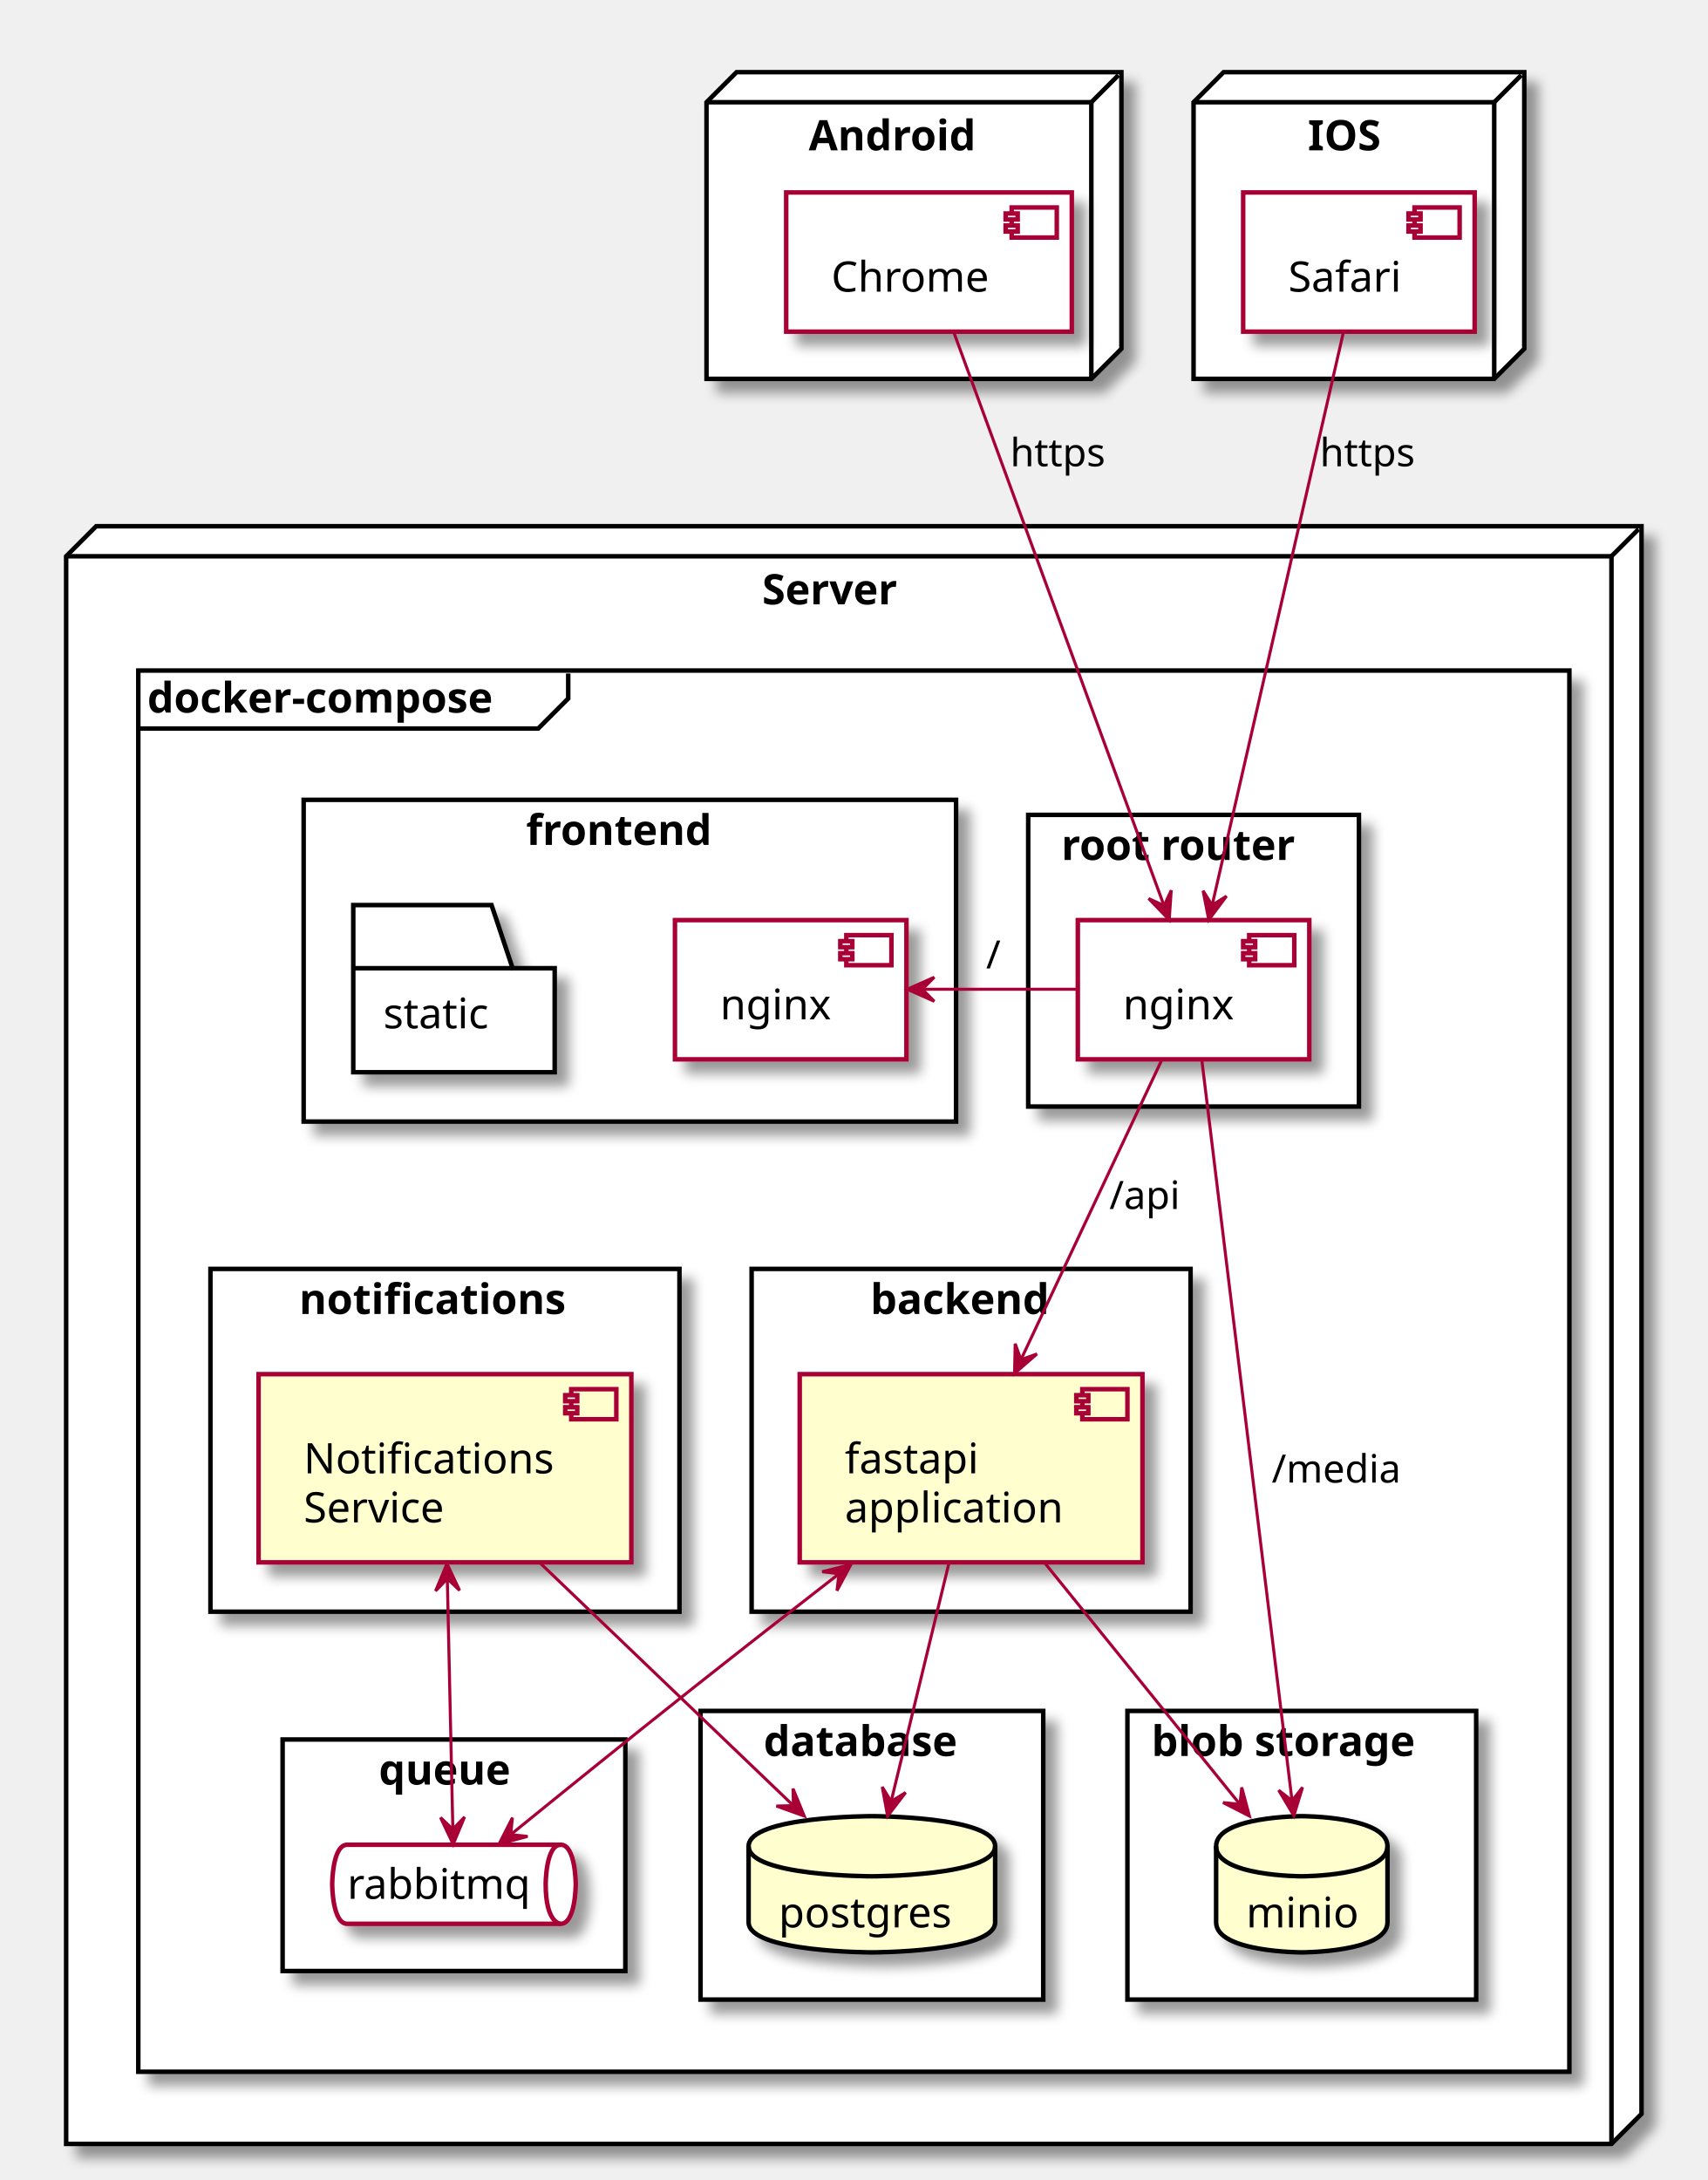
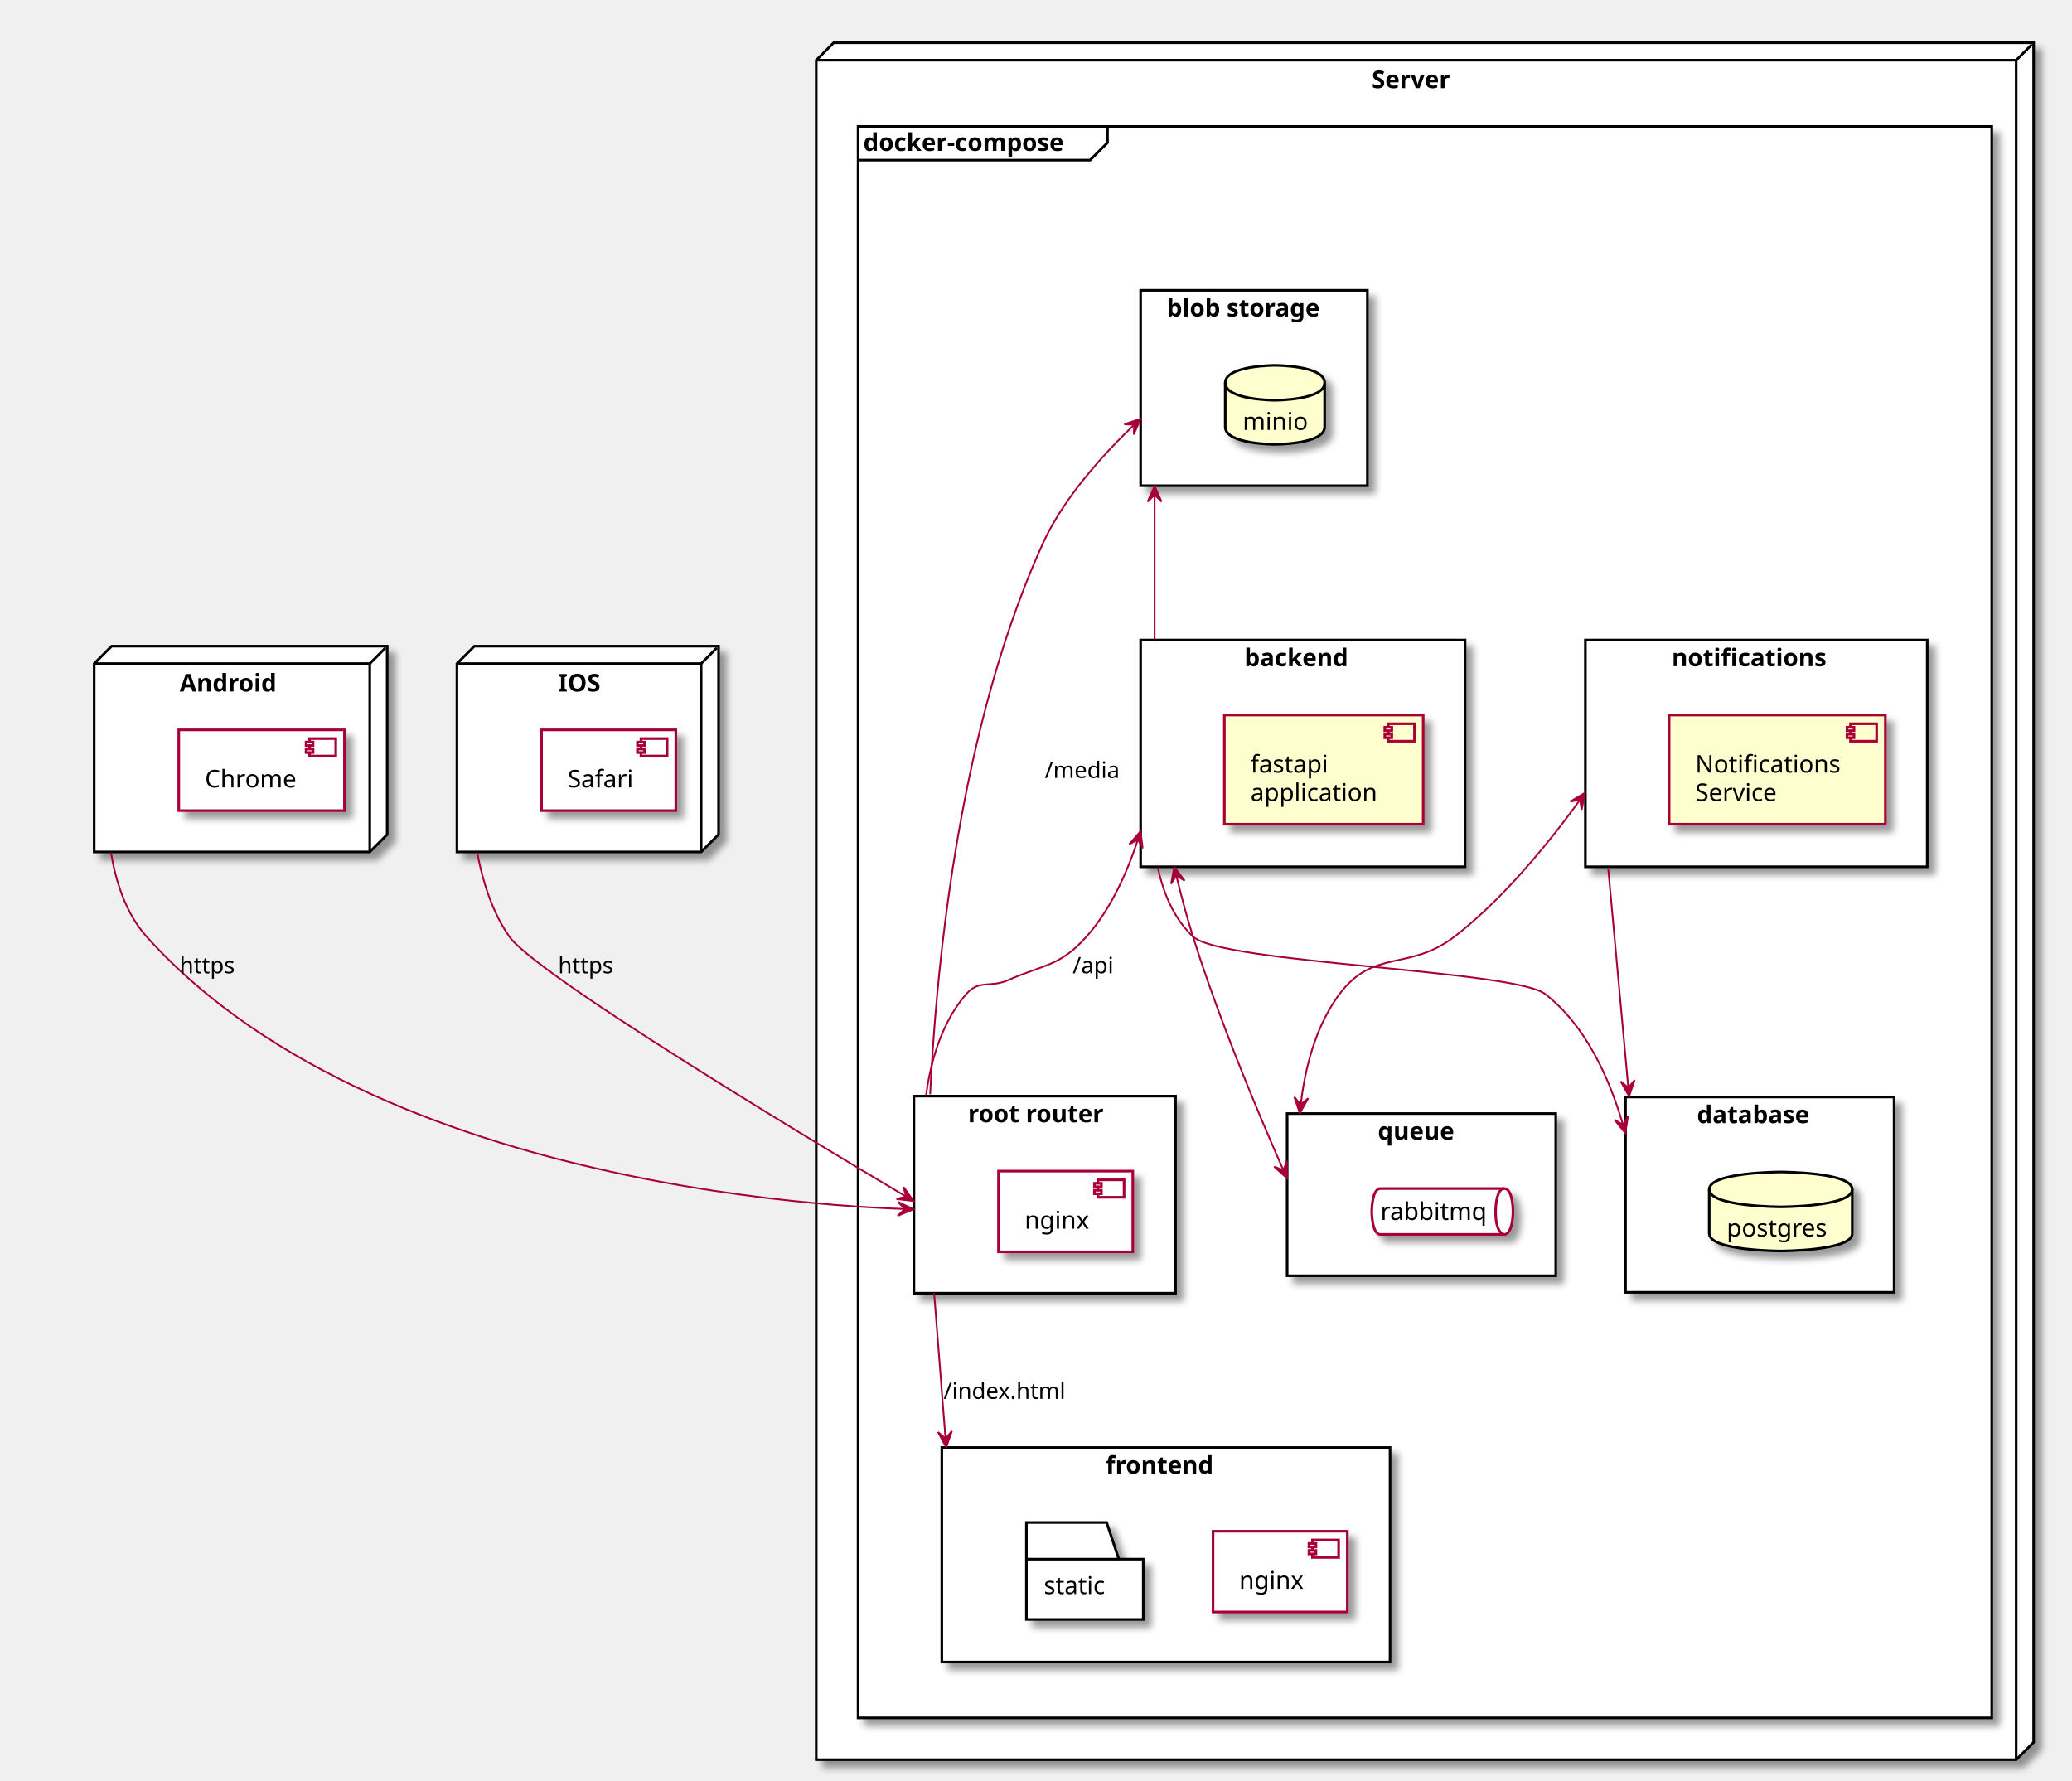
- <svg xmlns="http://www.w3.org/2000/svg" contentScriptType="application/ecmascript" contentStyleType="text/css" height="725px" preserveAspectRatio="none" style="width:568px;height:725px;" version="1.1" viewBox="0 0 568 725" width="568px" zoomAndPan="magnify">
+ <svg xmlns="http://www.w3.org/2000/svg" contentScriptType="application/ecmascript" contentStyleType="text/css" height="1021px" preserveAspectRatio="none" style="width:1188px;height:1021px;" version="1.1" viewBox="0 0 1188 1021" width="1188px" zoomAndPan="magnify">
  <defs>
-     <filter height="300%" id="fvmo4tufodjow" width="300%" x="-1" y="-1">
+     <filter height="300%" id="fihezrpdlc8mo" width="300%" x="-1" y="-1">
      <feGaussianBlur result="blurOut" stdDeviation="2.0" />
      <feColorMatrix in="blurOut" result="blurOut2" type="matrix" values="0 0 0 0 0 0 0 0 0 0 0 0 0 0 0 0 0 0 .4 0" />
      <feOffset dx="4.0" dy="4.0" in="blurOut2" result="blurOut3" />
      <feBlend in="SourceGraphic" in2="blurOut3" mode="normal" />
    </filter>
  </defs>
  <g>
-     <polygon fill="#FFFFFF" filter="url(#fvmo4tufodjow)" points="22,185,32,175,546,175,546,703,536,713,22,713,22,185" style="stroke: #000000; stroke-width: 1.5;" />
-     <line style="stroke: #000000; stroke-width: 1.5;" x1="536" x2="545" y1="185" y2="176" />
-     <line style="stroke: #000000; stroke-width: 1.5;" x1="22" x2="536" y1="185" y2="185" />
-     <line style="stroke: #000000; stroke-width: 1.5;" x1="536" x2="536" y1="185" y2="713" />
-     <text fill="#000000" font-family="sans-serif" font-size="14" font-weight="bold" lengthAdjust="spacingAndGlyphs" textLength="53" x="253.5" y="200.995">Server</text>
-     <rect fill="#FFFFFF" filter="url(#fvmo4tufodjow)" height="466" style="stroke: #000000; stroke-width: 1.5;" width="476" x="46" y="223" />
-     <path d="M189,224 L189,232.297 L179,242.297 L46,242.297 " fill="none" style="stroke: #000000; stroke-width: 1.5;" />
-     <text fill="#000000" font-family="sans-serif" font-size="14" font-weight="bold" lengthAdjust="spacingAndGlyphs" textLength="133" x="49" y="236.995">docker-compose</text>
-     <rect fill="#FFFFFF" filter="url(#fvmo4tufodjow)" height="97" style="stroke: #000000; stroke-width: 1.5;" width="110" x="342" y="271" />
-     <text fill="#000000" font-family="sans-serif" font-size="14" font-weight="bold" lengthAdjust="spacingAndGlyphs" textLength="88" x="353" y="285.995">root router</text>
-     <rect fill="#FFFFFF" filter="url(#fvmo4tufodjow)" height="114" style="stroke: #000000; stroke-width: 1.5;" width="146" x="250" y="422" />
-     <text fill="#000000" font-family="sans-serif" font-size="14" font-weight="bold" lengthAdjust="spacingAndGlyphs" textLength="67" x="289.5" y="436.995">backend</text>
-     <rect fill="#FFFFFF" filter="url(#fvmo4tufodjow)" height="107" style="stroke: #000000; stroke-width: 1.5;" width="217" x="101" y="266" />
-     <text fill="#000000" font-family="sans-serif" font-size="14" font-weight="bold" lengthAdjust="spacingAndGlyphs" textLength="69" x="175" y="280.995">frontend</text>
-     <rect fill="#FFFFFF" filter="url(#fvmo4tufodjow)" height="77" style="stroke: #000000; stroke-width: 1.5;" width="114" x="94" y="578.5" />
-     <text fill="#000000" font-family="sans-serif" font-size="14" font-weight="bold" lengthAdjust="spacingAndGlyphs" textLength="50" x="126" y="593.495">queue</text>
-     <rect fill="#FFFFFF" filter="url(#fvmo4tufodjow)" height="114" style="stroke: #000000; stroke-width: 1.5;" width="156" x="70" y="422" />
-     <text fill="#000000" font-family="sans-serif" font-size="14" font-weight="bold" lengthAdjust="spacingAndGlyphs" textLength="97" x="99.5" y="436.995">notifications</text>
-     <rect fill="#FFFFFF" filter="url(#fvmo4tufodjow)" height="96" style="stroke: #000000; stroke-width: 1.5;" width="114" x="233" y="569" />
-     <text fill="#000000" font-family="sans-serif" font-size="14" font-weight="bold" lengthAdjust="spacingAndGlyphs" textLength="72" x="254" y="583.995">database</text>
-     <rect fill="#FFFFFF" filter="url(#fvmo4tufodjow)" height="96" style="stroke: #000000; stroke-width: 1.5;" width="116" x="375" y="569" />
-     <text fill="#000000" font-family="sans-serif" font-size="14" font-weight="bold" lengthAdjust="spacingAndGlyphs" textLength="100" x="383" y="583.995">blob storage</text>
-     <polygon fill="#FFFFFF" filter="url(#fvmo4tufodjow)" points="235,34,245,24,373,24,373,116,363,126,235,126,235,34" style="stroke: #000000; stroke-width: 1.5;" />
-     <line style="stroke: #000000; stroke-width: 1.5;" x1="363" x2="372" y1="34" y2="25" />
-     <line style="stroke: #000000; stroke-width: 1.5;" x1="235" x2="363" y1="34" y2="34" />
-     <line style="stroke: #000000; stroke-width: 1.5;" x1="363" x2="363" y1="34" y2="126" />
-     <text fill="#000000" font-family="sans-serif" font-size="14" font-weight="bold" lengthAdjust="spacingAndGlyphs" textLength="62" x="269" y="49.995">Android</text>
-     <polygon fill="#FFFFFF" filter="url(#fvmo4tufodjow)" points="397,34,407,24,507,24,507,116,497,126,397,126,397,34" style="stroke: #000000; stroke-width: 1.5;" />
-     <line style="stroke: #000000; stroke-width: 1.5;" x1="497" x2="506" y1="34" y2="25" />
-     <line style="stroke: #000000; stroke-width: 1.5;" x1="397" x2="497" y1="34" y2="34" />
-     <line style="stroke: #000000; stroke-width: 1.5;" x1="497" x2="497" y1="34" y2="126" />
-     <text fill="#000000" font-family="sans-serif" font-size="14" font-weight="bold" lengthAdjust="spacingAndGlyphs" textLength="26" x="435" y="49.995">IOS</text>
-     <rect fill="#FFFFFF" filter="url(#fvmo4tufodjow)" height="46.297" style="stroke: #A80036; stroke-width: 1.5;" width="77" x="358.5" y="306" />
-     <rect fill="#FFFFFF" height="10" style="stroke: #A80036; stroke-width: 1.5;" width="15" x="415.5" y="311" />
-     <rect fill="#FFFFFF" height="2" style="stroke: #A80036; stroke-width: 1.5;" width="4" x="413.5" y="313" />
-     <rect fill="#FFFFFF" height="2" style="stroke: #A80036; stroke-width: 1.5;" width="4" x="413.5" y="317" />
-     <text fill="#000000" font-family="sans-serif" font-size="14" lengthAdjust="spacingAndGlyphs" textLength="37" x="373.5" y="338.995">nginx</text>
-     <rect fill="#FEFECE" filter="url(#fvmo4tufodjow)" height="62.594" style="stroke: #A80036; stroke-width: 1.5;" width="114" x="266" y="457" />
-     <rect fill="#FEFECE" height="10" style="stroke: #A80036; stroke-width: 1.5;" width="15" x="360" y="462" />
-     <rect fill="#FEFECE" height="2" style="stroke: #A80036; stroke-width: 1.5;" width="4" x="358" y="464" />
-     <rect fill="#FEFECE" height="2" style="stroke: #A80036; stroke-width: 1.5;" width="4" x="358" y="468" />
-     <text fill="#000000" font-family="sans-serif" font-size="14" lengthAdjust="spacingAndGlyphs" textLength="45" x="281" y="489.995">fastapi</text>
-     <text fill="#000000" font-family="sans-serif" font-size="14" lengthAdjust="spacingAndGlyphs" textLength="74" x="281" y="506.292">application</text>
-     <rect fill="#FFFFFF" filter="url(#fvmo4tufodjow)" height="46.297" style="stroke: #A80036; stroke-width: 1.5;" width="77" x="224.5" y="306" />
-     <rect fill="#FFFFFF" height="10" style="stroke: #A80036; stroke-width: 1.5;" width="15" x="281.5" y="311" />
-     <rect fill="#FFFFFF" height="2" style="stroke: #A80036; stroke-width: 1.5;" width="4" x="279.5" y="313" />
-     <rect fill="#FFFFFF" height="2" style="stroke: #A80036; stroke-width: 1.5;" width="4" x="279.5" y="317" />
-     <text fill="#000000" font-family="sans-serif" font-size="14" lengthAdjust="spacingAndGlyphs" textLength="37" x="239.5" y="338.995">nginx</text>
-     <polygon fill="#FFFFFF" filter="url(#fvmo4tufodjow)" points="117.5,301,163.5,301,170.5,322,184.5,322,184.5,356.594,117.5,356.594,117.5,301" style="stroke: #000000; stroke-width: 1.5;" />
-     <line style="stroke: #000000; stroke-width: 1.5;" x1="117.5" x2="170.5" y1="322" y2="322" />
-     <text fill="#000000" font-family="sans-serif" font-size="14" lengthAdjust="spacingAndGlyphs" textLength="37" x="127.5" y="341.995">static</text>
-     <path d="M115.5,613.5 L186.5,613.5 C191.5,613.5 191.5,626.648 191.5,626.648 C191.5,626.648 191.5,639.797 186.5,639.797 L115.5,639.797 C110.5,639.797 110.5,626.648 110.5,626.648 C110.5,626.648 110.5,613.5 115.5,613.5 " fill="#FFFFFF" filter="url(#fvmo4tufodjow)" style="stroke: #A80036; stroke-width: 1.5;" />
-     <path d="M186.5,613.5 C181.5,613.5 181.5,626.648 181.5,626.648 C181.5,639.797 186.5,639.797 186.5,639.797 " fill="none" style="stroke: #A80036; stroke-width: 1.5;" />
-     <text fill="#000000" font-family="sans-serif" font-size="14" lengthAdjust="spacingAndGlyphs" textLength="61" x="115.5" y="631.495">rabbitmq</text>
-     <rect fill="#FEFECE" filter="url(#fvmo4tufodjow)" height="62.594" style="stroke: #A80036; stroke-width: 1.5;" width="124" x="86" y="457" />
-     <rect fill="#FEFECE" height="10" style="stroke: #A80036; stroke-width: 1.5;" width="15" x="190" y="462" />
-     <rect fill="#FEFECE" height="2" style="stroke: #A80036; stroke-width: 1.5;" width="4" x="188" y="464" />
-     <rect fill="#FEFECE" height="2" style="stroke: #A80036; stroke-width: 1.5;" width="4" x="188" y="468" />
-     <text fill="#000000" font-family="sans-serif" font-size="14" lengthAdjust="spacingAndGlyphs" textLength="84" x="101" y="489.995">Notifications</text>
-     <text fill="#000000" font-family="sans-serif" font-size="14" lengthAdjust="spacingAndGlyphs" textLength="50" x="101" y="506.292">Service</text>
-     <path d="M249,614 C249,604 290,604 290,604 C290,604 331,604 331,614 L331,639.297 C331,649.297 290,649.297 290,649.297 C290,649.297 249,649.297 249,639.297 L249,614 " fill="#FEFECE" filter="url(#fvmo4tufodjow)" style="stroke: #000000; stroke-width: 1.5;" />
-     <path d="M249,614 C249,624 290,624 290,624 C290,624 331,624 331,614 " fill="none" style="stroke: #000000; stroke-width: 1.5;" />
-     <text fill="#000000" font-family="sans-serif" font-size="14" lengthAdjust="spacingAndGlyphs" textLength="62" x="259" y="640.995">postgres</text>
-     <path d="M404.5,614 C404.5,604 433,604 433,604 C433,604 461.5,604 461.5,614 L461.5,639.297 C461.5,649.297 433,649.297 433,649.297 C433,649.297 404.5,649.297 404.5,639.297 L404.5,614 " fill="#FEFECE" filter="url(#fvmo4tufodjow)" style="stroke: #000000; stroke-width: 1.5;" />
-     <path d="M404.5,614 C404.5,624 433,624 433,624 C433,624 461.5,624 461.5,614 " fill="none" style="stroke: #000000; stroke-width: 1.5;" />
-     <text fill="#000000" font-family="sans-serif" font-size="14" lengthAdjust="spacingAndGlyphs" textLength="37" x="414.5" y="640.995">minio</text>
-     <rect fill="#FFFFFF" filter="url(#fvmo4tufodjow)" height="46.297" style="stroke: #A80036; stroke-width: 1.5;" width="95" x="261.5" y="64" />
-     <rect fill="#FFFFFF" height="10" style="stroke: #A80036; stroke-width: 1.5;" width="15" x="336.5" y="69" />
-     <rect fill="#FFFFFF" height="2" style="stroke: #A80036; stroke-width: 1.5;" width="4" x="334.5" y="71" />
-     <rect fill="#FFFFFF" height="2" style="stroke: #A80036; stroke-width: 1.5;" width="4" x="334.5" y="75" />
-     <text fill="#000000" font-family="sans-serif" font-size="14" lengthAdjust="spacingAndGlyphs" textLength="55" x="276.5" y="96.995">Chrome</text>
-     <rect fill="#FFFFFF" filter="url(#fvmo4tufodjow)" height="46.297" style="stroke: #A80036; stroke-width: 1.5;" width="77" x="413.5" y="64" />
-     <rect fill="#FFFFFF" height="10" style="stroke: #A80036; stroke-width: 1.5;" width="15" x="470.5" y="69" />
-     <rect fill="#FFFFFF" height="2" style="stroke: #A80036; stroke-width: 1.5;" width="4" x="468.5" y="71" />
-     <rect fill="#FFFFFF" height="2" style="stroke: #A80036; stroke-width: 1.5;" width="4" x="468.5" y="75" />
-     <text fill="#000000" font-family="sans-serif" font-size="14" lengthAdjust="spacingAndGlyphs" textLength="37" x="428.5" y="96.995">Safari</text>
-     <path d="M386.55,352.23 C374.38,378.15 354.09,421.33 339.71,451.92 " fill="none" id="root-&gt;api_server" style="stroke: #A80036; stroke-width: 1.0;" />
-     <polygon fill="#A80036" points="337.46,456.72,344.909,450.276,339.587,452.195,337.668,446.873,337.46,456.72" style="stroke: #A80036; stroke-width: 1.0;" />
-     <text fill="#000000" font-family="sans-serif" font-size="13" lengthAdjust="spacingAndGlyphs" textLength="23" x="369" y="402.067">/api</text>
-     <path d="M358.33,329 C342.23,329 323.45,329 306.84,329 " fill="none" id="root-&gt;n2" style="stroke: #A80036; stroke-width: 1.0;" />
-     <polygon fill="#A80036" points="301.76,329,310.76,333,306.76,329,310.76,325,301.76,329" style="stroke: #A80036; stroke-width: 1.0;" />
-     <text fill="#000000" font-family="sans-serif" font-size="13" lengthAdjust="spacingAndGlyphs" textLength="4" x="328" y="322.067">/</text>
-     <path d="M399.71,352.21 C406.21,405.63 422.72,541.13 429.75,598.83 " fill="none" id="root-&gt;minio" style="stroke: #A80036; stroke-width: 1.0;" />
-     <polygon fill="#A80036" points="430.36,603.83,433.25,594.415,429.759,598.866,425.308,595.376,430.36,603.83" style="stroke: #A80036; stroke-width: 1.0;" />
-     <text fill="#000000" font-family="sans-serif" font-size="13" lengthAdjust="spacingAndGlyphs" textLength="44" x="423" y="493.067">/media</text>
-     <path d="M315.59,520.02 C309.83,543.76 301.93,576.35 296.43,599 " fill="none" id="api_server-&gt;postgres" style="stroke: #A80036; stroke-width: 1.0;" />
-     <polygon fill="#A80036" points="295.23,603.96,301.223,596.145,296.399,599.099,293.445,594.274,295.23,603.96" style="stroke: #A80036; stroke-width: 1.0;" />
-     <path d="M278.8,523.6 C263.6,535.39 246.51,548.72 231,561 C209.98,577.64 186.07,596.97 169.91,610.1 " fill="none" id="api_server-queue" style="stroke: #A80036; stroke-width: 1.0;" />
-     <polygon fill="#A80036" points="165.98,613.29,175.487,610.719,169.861,610.137,170.443,604.51,165.98,613.29" style="stroke: #A80036; stroke-width: 1.0;" />
-     <polygon fill="#A80036" points="283.03,520.32,273.472,522.695,279.086,523.393,278.388,529.006,283.03,520.32" style="stroke: #A80036; stroke-width: 1.0;" />
-     <path d="M347.69,520.02 C367.13,544.06 393.91,577.18 412.26,599.85 " fill="none" id="api_server-&gt;minio" style="stroke: #A80036; stroke-width: 1.0;" />
-     <polygon fill="#A80036" points="415.58,603.96,413.03,594.447,412.436,600.072,406.81,599.478,415.58,603.96" style="stroke: #A80036; stroke-width: 1.0;" />
-     <path d="M148.79,525.33 C149.38,552.05 150.16,587.39 150.62,608.16 " fill="none" id="ns-queue" style="stroke: #A80036; stroke-width: 1.0;" />
-     <polygon fill="#A80036" points="150.73,613.36,154.523,604.271,150.616,608.361,146.525,604.454,150.73,613.36" style="stroke: #A80036; stroke-width: 1.0;" />
-     <polygon fill="#A80036" points="148.67,520.02,144.877,529.109,148.784,525.019,152.875,528.926,148.67,520.02" style="stroke: #A80036; stroke-width: 1.0;" />
-     <path d="M179.87,520.02 C205.17,544.26 240.12,577.73 263.81,600.42 " fill="none" id="ns-&gt;postgres" style="stroke: #A80036; stroke-width: 1.0;" />
-     <polygon fill="#A80036" points="267.51,603.96,263.771,594.848,263.897,600.504,258.241,600.63,267.51,603.96" style="stroke: #A80036; stroke-width: 1.0;" />
-     <path d="M446.92,110.15 C436.81,154.26 414.2,252.96 403.22,300.88 " fill="none" id="Safari-&gt;root" style="stroke: #A80036; stroke-width: 1.0;" />
-     <polygon fill="#A80036" points="402.06,305.91,407.961,298.025,403.172,301.035,400.161,296.246,402.06,305.91" style="stroke: #A80036; stroke-width: 1.0;" />
-     <text fill="#000000" font-family="sans-serif" font-size="13" lengthAdjust="spacingAndGlyphs" textLength="33" x="439" y="155.067">https</text>
-     <path d="M317.12,110.15 C333.33,154.35 369.63,253.36 387.16,301.17 " fill="none" id="Chrome-&gt;root" style="stroke: #A80036; stroke-width: 1.0;" />
-     <polygon fill="#A80036" points="388.9,305.91,389.574,296.084,387.187,301.213,382.058,298.825,388.9,305.91" style="stroke: #A80036; stroke-width: 1.0;" />
-     <text fill="#000000" font-family="sans-serif" font-size="13" lengthAdjust="spacingAndGlyphs" textLength="33" x="336" y="155.067">https</text>
+     <polygon fill="#FFFFFF" filter="url(#fihezrpdlc8mo)" points="468,34.5,478,24.5,1166,24.5,1166,999,1156,1009,468,1009,468,34.5" style="stroke: #000000; stroke-width: 1.5;" />
+     <line style="stroke: #000000; stroke-width: 1.5;" x1="1156" x2="1165" y1="34.5" y2="25.5" />
+     <line style="stroke: #000000; stroke-width: 1.5;" x1="468" x2="1156" y1="34.5" y2="34.5" />
+     <line style="stroke: #000000; stroke-width: 1.5;" x1="1156" x2="1156" y1="34.5" y2="1009" />
+     <text fill="#000000" font-family="sans-serif" font-size="14" font-weight="bold" lengthAdjust="spacingAndGlyphs" textLength="53" x="786.5" y="50.495">Server</text>
+     <rect fill="#FFFFFF" filter="url(#fihezrpdlc8mo)" height="912.5" style="stroke: #000000; stroke-width: 1.5;" width="650" x="492" y="72.5" />
+     <path d="M635,73.5 L635,81.797 L625,91.797 L492,91.797 " fill="none" style="stroke: #000000; stroke-width: 1.5;" />
+     <text fill="#000000" font-family="sans-serif" font-size="14" font-weight="bold" lengthAdjust="spacingAndGlyphs" textLength="133" x="495" y="86.495">docker-compose</text>
+     <rect fill="#FFFFFF" filter="url(#fihezrpdlc8mo)" height="113" style="stroke: #000000; stroke-width: 1.5;" width="150" x="524" y="628.5" />
+     <text fill="#000000" font-family="sans-serif" font-size="14" font-weight="bold" lengthAdjust="spacingAndGlyphs" textLength="88" x="555" y="643.495">root router</text>
+     <rect fill="#FFFFFF" filter="url(#fihezrpdlc8mo)" height="123" style="stroke: #000000; stroke-width: 1.5;" width="257" x="540" y="830" />
+     <text fill="#000000" font-family="sans-serif" font-size="14" font-weight="bold" lengthAdjust="spacingAndGlyphs" textLength="69" x="634" y="844.995">frontend</text>
+     <rect fill="#FFFFFF" filter="url(#fihezrpdlc8mo)" height="130" style="stroke: #000000; stroke-width: 1.5;" width="186" x="654" y="367" />
+     <text fill="#000000" font-family="sans-serif" font-size="14" font-weight="bold" lengthAdjust="spacingAndGlyphs" textLength="67" x="713.5" y="381.995">backend</text>
+     <rect fill="#FFFFFF" filter="url(#fihezrpdlc8mo)" height="112" style="stroke: #000000; stroke-width: 1.5;" width="130" x="654" y="166.5" />
+     <text fill="#000000" font-family="sans-serif" font-size="14" font-weight="bold" lengthAdjust="spacingAndGlyphs" textLength="100" x="669" y="181.495">blob storage</text>
+     <rect fill="#FFFFFF" filter="url(#fihezrpdlc8mo)" height="93" style="stroke: #000000; stroke-width: 1.5;" width="154" x="738" y="638.5" />
+     <text fill="#000000" font-family="sans-serif" font-size="14" font-weight="bold" lengthAdjust="spacingAndGlyphs" textLength="50" x="790" y="653.495">queue</text>
+     <rect fill="#FFFFFF" filter="url(#fihezrpdlc8mo)" height="112" style="stroke: #000000; stroke-width: 1.5;" width="154" x="932" y="629" />
+     <text fill="#000000" font-family="sans-serif" font-size="14" font-weight="bold" lengthAdjust="spacingAndGlyphs" textLength="72" x="973" y="643.995">database</text>
+     <rect fill="#FFFFFF" filter="url(#fihezrpdlc8mo)" height="130" style="stroke: #000000; stroke-width: 1.5;" width="196" x="909" y="367" />
+     <text fill="#000000" font-family="sans-serif" font-size="14" font-weight="bold" lengthAdjust="spacingAndGlyphs" textLength="97" x="958.5" y="381.995">notifications</text>
+     <polygon fill="#FFFFFF" filter="url(#fihezrpdlc8mo)" points="54,380.5,64,370.5,222,370.5,222,478.5,212,488.5,54,488.5,54,380.5" style="stroke: #000000; stroke-width: 1.5;" />
+     <line style="stroke: #000000; stroke-width: 1.5;" x1="212" x2="221" y1="380.5" y2="371.5" />
+     <line style="stroke: #000000; stroke-width: 1.5;" x1="54" x2="212" y1="380.5" y2="380.5" />
+     <line style="stroke: #000000; stroke-width: 1.5;" x1="212" x2="212" y1="380.5" y2="488.5" />
+     <text fill="#000000" font-family="sans-serif" font-size="14" font-weight="bold" lengthAdjust="spacingAndGlyphs" textLength="62" x="103" y="396.495">Android</text>
+     <polygon fill="#FFFFFF" filter="url(#fihezrpdlc8mo)" points="262,380.5,272,370.5,412,370.5,412,478.5,402,488.5,262,488.5,262,380.5" style="stroke: #000000; stroke-width: 1.5;" />
+     <line style="stroke: #000000; stroke-width: 1.5;" x1="402" x2="411" y1="380.5" y2="371.5" />
+     <line style="stroke: #000000; stroke-width: 1.5;" x1="262" x2="402" y1="380.5" y2="380.5" />
+     <line style="stroke: #000000; stroke-width: 1.5;" x1="402" x2="402" y1="380.5" y2="488.5" />
+     <text fill="#000000" font-family="sans-serif" font-size="14" font-weight="bold" lengthAdjust="spacingAndGlyphs" textLength="26" x="320" y="396.495">IOS</text>
+     <rect fill="#FFFFFF" filter="url(#fihezrpdlc8mo)" height="46.297" style="stroke: #A80036; stroke-width: 1.5;" width="77" x="572.5" y="671.5" />
+     <rect fill="#FFFFFF" height="10" style="stroke: #A80036; stroke-width: 1.5;" width="15" x="629.5" y="676.5" />
+     <rect fill="#FFFFFF" height="2" style="stroke: #A80036; stroke-width: 1.5;" width="4" x="627.5" y="678.5" />
+     <rect fill="#FFFFFF" height="2" style="stroke: #A80036; stroke-width: 1.5;" width="4" x="627.5" y="682.5" />
+     <text fill="#000000" font-family="sans-serif" font-size="14" lengthAdjust="spacingAndGlyphs" textLength="37" x="587.5" y="704.495">nginx</text>
+     <rect fill="#FFFFFF" filter="url(#fihezrpdlc8mo)" height="46.297" style="stroke: #A80036; stroke-width: 1.5;" width="77" x="695.5" y="878" />
+     <rect fill="#FFFFFF" height="10" style="stroke: #A80036; stroke-width: 1.5;" width="15" x="752.5" y="883" />
+     <rect fill="#FFFFFF" height="2" style="stroke: #A80036; stroke-width: 1.5;" width="4" x="750.5" y="885" />
+     <rect fill="#FFFFFF" height="2" style="stroke: #A80036; stroke-width: 1.5;" width="4" x="750.5" y="889" />
+     <text fill="#000000" font-family="sans-serif" font-size="14" lengthAdjust="spacingAndGlyphs" textLength="37" x="710.5" y="910.995">nginx</text>
+     <polygon fill="#FFFFFF" filter="url(#fihezrpdlc8mo)" points="588.5,873,634.5,873,641.5,894,655.5,894,655.5,928.594,588.5,928.594,588.5,873" style="stroke: #000000; stroke-width: 1.5;" />
+     <line style="stroke: #000000; stroke-width: 1.5;" x1="588.5" x2="641.5" y1="894" y2="894" />
+     <text fill="#000000" font-family="sans-serif" font-size="14" lengthAdjust="spacingAndGlyphs" textLength="37" x="598.5" y="913.995">static</text>
+     <rect fill="#FEFECE" filter="url(#fihezrpdlc8mo)" height="62.594" style="stroke: #A80036; stroke-width: 1.5;" width="114" x="702" y="410" />
+     <rect fill="#FEFECE" height="10" style="stroke: #A80036; stroke-width: 1.5;" width="15" x="796" y="415" />
+     <rect fill="#FEFECE" height="2" style="stroke: #A80036; stroke-width: 1.5;" width="4" x="794" y="417" />
+     <rect fill="#FEFECE" height="2" style="stroke: #A80036; stroke-width: 1.5;" width="4" x="794" y="421" />
+     <text fill="#000000" font-family="sans-serif" font-size="14" lengthAdjust="spacingAndGlyphs" textLength="45" x="717" y="442.995">fastapi</text>
+     <text fill="#000000" font-family="sans-serif" font-size="14" lengthAdjust="spacingAndGlyphs" textLength="74" x="717" y="459.292">application</text>
+     <path d="M702.5,219.5 C702.5,209.5 731,209.5 731,209.5 C731,209.5 759.5,209.5 759.5,219.5 L759.5,244.797 C759.5,254.797 731,254.797 731,254.797 C731,254.797 702.5,254.797 702.5,244.797 L702.5,219.5 " fill="#FEFECE" filter="url(#fihezrpdlc8mo)" style="stroke: #000000; stroke-width: 1.5;" />
+     <path d="M702.5,219.5 C702.5,229.5 731,229.5 731,229.5 C731,229.5 759.5,229.5 759.5,219.5 " fill="none" style="stroke: #000000; stroke-width: 1.5;" />
+     <text fill="#000000" font-family="sans-serif" font-size="14" lengthAdjust="spacingAndGlyphs" textLength="37" x="712.5" y="246.495">minio</text>
+     <path d="M791.5,681.5 L862.5,681.5 C867.5,681.5 867.5,694.648 867.5,694.648 C867.5,694.648 867.5,707.797 862.5,707.797 L791.5,707.797 C786.5,707.797 786.5,694.648 786.5,694.648 C786.5,694.648 786.5,681.5 791.5,681.5 " fill="#FFFFFF" filter="url(#fihezrpdlc8mo)" style="stroke: #A80036; stroke-width: 1.5;" />
+     <path d="M862.5,681.5 C857.5,681.5 857.5,694.648 857.5,694.648 C857.5,707.797 862.5,707.797 862.5,707.797 " fill="none" style="stroke: #A80036; stroke-width: 1.5;" />
+     <text fill="#000000" font-family="sans-serif" font-size="14" lengthAdjust="spacingAndGlyphs" textLength="61" x="791.5" y="699.495">rabbitmq</text>
+     <path d="M980,682 C980,672 1021,672 1021,672 C1021,672 1062,672 1062,682 L1062,707.297 C1062,717.297 1021,717.297 1021,717.297 C1021,717.297 980,717.297 980,707.297 L980,682 " fill="#FEFECE" filter="url(#fihezrpdlc8mo)" style="stroke: #000000; stroke-width: 1.5;" />
+     <path d="M980,682 C980,692 1021,692 1021,692 C1021,692 1062,692 1062,682 " fill="none" style="stroke: #000000; stroke-width: 1.5;" />
+     <text fill="#000000" font-family="sans-serif" font-size="14" lengthAdjust="spacingAndGlyphs" textLength="62" x="990" y="708.995">postgres</text>
+     <rect fill="#FEFECE" filter="url(#fihezrpdlc8mo)" height="62.594" style="stroke: #A80036; stroke-width: 1.5;" width="124" x="957" y="410" />
+     <rect fill="#FEFECE" height="10" style="stroke: #A80036; stroke-width: 1.5;" width="15" x="1061" y="415" />
+     <rect fill="#FEFECE" height="2" style="stroke: #A80036; stroke-width: 1.5;" width="4" x="1059" y="417" />
+     <rect fill="#FEFECE" height="2" style="stroke: #A80036; stroke-width: 1.5;" width="4" x="1059" y="421" />
+     <text fill="#000000" font-family="sans-serif" font-size="14" lengthAdjust="spacingAndGlyphs" textLength="84" x="972" y="442.995">Notifications</text>
+     <text fill="#000000" font-family="sans-serif" font-size="14" lengthAdjust="spacingAndGlyphs" textLength="50" x="972" y="459.292">Service</text>
+     <rect fill="#FFFFFF" filter="url(#fihezrpdlc8mo)" height="46.297" style="stroke: #A80036; stroke-width: 1.5;" width="95" x="102.5" y="418.5" />
+     <rect fill="#FFFFFF" height="10" style="stroke: #A80036; stroke-width: 1.5;" width="15" x="177.5" y="423.5" />
+     <rect fill="#FFFFFF" height="2" style="stroke: #A80036; stroke-width: 1.5;" width="4" x="175.5" y="425.5" />
+     <rect fill="#FFFFFF" height="2" style="stroke: #A80036; stroke-width: 1.5;" width="4" x="175.5" y="429.5" />
+     <text fill="#000000" font-family="sans-serif" font-size="14" lengthAdjust="spacingAndGlyphs" textLength="55" x="117.5" y="451.495">Chrome</text>
+     <rect fill="#FFFFFF" filter="url(#fihezrpdlc8mo)" height="46.297" style="stroke: #A80036; stroke-width: 1.5;" width="77" x="310.5" y="418.5" />
+     <rect fill="#FFFFFF" height="10" style="stroke: #A80036; stroke-width: 1.5;" width="15" x="367.5" y="423.5" />
+     <rect fill="#FFFFFF" height="2" style="stroke: #A80036; stroke-width: 1.5;" width="4" x="365.5" y="425.5" />
+     <rect fill="#FFFFFF" height="2" style="stroke: #A80036; stroke-width: 1.5;" width="4" x="365.5" y="429.5" />
+     <text fill="#000000" font-family="sans-serif" font-size="14" lengthAdjust="spacingAndGlyphs" textLength="37" x="325.5" y="451.495">Safari</text>
+     <path d="M653.962,476.595 C653.916,476.743 653.871,476.892 653.825,477.041 C653.733,477.339 653.64,477.639 653.546,477.939 C647.55,497.147 637.87,520.3 623,537 C607.78,554.09 598.94,552.79 578,562 C567.71,566.53 561.35,561.49 554,570 C545.03,580.38 539.143,593.131 535.364,606.456 C533.474,613.119 532.112,619.926 531.155,626.652 C531.095,627.072 531.037,627.492 530.98,627.912 " fill="none" id="backend&lt;-root_r" style="stroke: #A80036; stroke-width: 1.0;" />
+     <polygon fill="#A80036" points="653.962,476.595,647.502,484.029,652.498,481.376,655.151,486.372,653.962,476.595" style="stroke: #A80036; stroke-width: 1.0;" />
+     <text fill="#000000" font-family="sans-serif" font-size="13" lengthAdjust="spacingAndGlyphs" textLength="23" x="615" y="558.067">/api</text>
+     <path d="M535.6,741.507 C535.626,741.836 535.652,742.167 535.678,742.498 C535.73,743.162 535.782,743.829 535.834,744.501 C536.255,749.877 536.697,755.525 537.153,761.355 C538.066,773.014 539.035,785.4 540.004,797.785 C540.488,803.977 540.973,810.17 541.45,816.271 C541.689,819.322 541.926,822.35 542.16,825.344 C542.277,826.841 542.394,828.329 542.509,829.807 " fill="none" id="root_r-&gt;frontend" style="stroke: #A80036; stroke-width: 1.0;" />
+     <polygon fill="#A80036" points="542.509,829.807,545.795,820.523,542.119,824.822,537.819,821.147,542.509,829.807" style="stroke: #A80036; stroke-width: 1.0;" />
+     <text fill="#000000" font-family="sans-serif" font-size="13" lengthAdjust="spacingAndGlyphs" textLength="71" x="541" y="802.067">/index.html</text>
+     <path d="M653.953,240.122 C653.882,240.188 653.81,240.254 653.739,240.32 C653.595,240.453 653.449,240.587 653.302,240.723 C648.601,245.077 642.396,251.086 635.71,258.265 C622.337,272.623 607.04,291.66 598,311.5 C562.84,388.67 546.303,482.415 538.574,557.725 C536.642,576.553 535.26,594.228 534.275,610.204 C534.029,614.198 533.808,618.086 533.609,621.859 C533.51,623.745 533.416,625.603 533.327,627.431 " fill="none" id="blob&lt;-root_r" style="stroke: #A80036; stroke-width: 1.0;" />
+     <polygon fill="#A80036" points="653.953,240.122,644.623,243.277,650.275,243.51,650.043,249.162,653.953,240.122" style="stroke: #A80036; stroke-width: 1.0;" />
+     <text fill="#000000" font-family="sans-serif" font-size="13" lengthAdjust="spacingAndGlyphs" textLength="44" x="599" y="446.067">/media</text>
+     <path d="M663.832,497.315 C663.867,497.477 663.902,497.639 663.937,497.8 C664.008,498.123 664.079,498.447 664.153,498.77 C664.446,500.062 664.762,501.354 665.102,502.64 C665.782,505.214 666.559,507.77 667.443,510.285 C670.982,520.345 676.25,529.75 684,537 C700.61,552.54 868.04,556.05 886,570 C909.29,588.085 922.735,618.285 930.384,644.294 C930.862,645.919 931.317,647.529 931.751,649.117 C931.805,649.316 931.859,649.514 931.913,649.712 " fill="none" id="backend-&gt;database" style="stroke: #A80036; stroke-width: 1.0;" />
+     <polygon fill="#A80036" points="931.913,649.712,933.424,639.98,930.607,644.886,925.702,642.069,931.913,649.712" style="stroke: #A80036; stroke-width: 1.0;" />
+     <path d="M673.263,497.124 C673.339,497.445 673.415,497.767 673.492,498.089 C674.104,500.664 674.736,503.267 675.387,505.883 C677.988,516.35 680.885,527.033 684,537 C694.985,572.145 710.175,610.605 722.77,640.604 C725.919,648.103 728.905,655.074 731.623,661.332 C732.982,664.461 734.274,667.412 735.486,670.162 C736.092,671.537 736.678,672.861 737.241,674.132 C737.382,674.45 737.522,674.765 737.66,675.076 C737.729,675.231 737.798,675.386 737.867,675.54 " fill="none" id="backend-q" style="stroke: #A80036; stroke-width: 1.0;" />
+     <polygon fill="#A80036" points="737.867,675.54,737.865,665.691,735.835,670.971,730.555,668.942,737.867,675.54" style="stroke: #A80036; stroke-width: 1.0;" />
+     <polygon fill="#A80036" points="673.263,497.124,671.442,506.803,674.414,501.99,679.227,504.962,673.263,497.124" style="stroke: #A80036; stroke-width: 1.0;" />
+     <path d="M662,278.685 C662,280.013 662,281.359 662,282.723 C662,288.178 662,293.909 662,299.824 C662,311.654 662,324.221 662,336.788 C662,343.071 662,349.354 662,355.544 C662,358.639 662,361.712 662,364.749 C662,365.129 662,365.508 662,365.887 C662,366.076 662,366.265 662,366.454 " fill="none" id="blob&lt;-backend" style="stroke: #A80036; stroke-width: 1.0;" />
+     <polygon fill="#A80036" points="662,278.685,658,287.685,662,283.685,666,287.685,662,278.685" style="stroke: #A80036; stroke-width: 1.0;" />
+     <path d="M908.785,454.562 C908.494,454.974 908.196,455.395 907.891,455.824 C907.282,456.682 906.645,457.574 905.981,458.496 C904.654,460.341 903.221,462.308 901.69,464.377 C898.628,468.516 895.172,473.064 891.385,477.86 C876.237,497.045 855.79,520.2 834,537 C808.03,557.03 787.63,543.73 768,570 C759.788,580.99 754.285,594.05 750.656,607.496 C748.841,614.218 747.495,621.038 746.513,627.743 C746.022,631.095 745.621,634.419 745.299,637.688 C745.279,637.893 745.259,638.097 745.24,638.301 " fill="none" id="notifications-q" style="stroke: #A80036; stroke-width: 1.0;" />
+     <polygon fill="#A80036" points="745.24,638.301,750.08,629.723,745.717,633.324,742.116,628.96,745.24,638.301" style="stroke: #A80036; stroke-width: 1.0;" />
+     <polygon fill="#A80036" points="908.785,454.562,900.328,459.609,905.902,458.647,906.865,464.221,908.785,454.562" style="stroke: #A80036; stroke-width: 1.0;" />
+     <path d="M922.083,497.96 C922.12,498.368 922.158,498.778 922.196,499.19 C922.271,500.012 922.347,500.84 922.423,501.674 C923.035,508.343 923.678,515.364 924.343,522.617 C925.673,537.125 927.088,552.568 928.504,568.011 C929.919,583.454 931.334,598.897 932.664,613.404 C932.996,617.03 933.323,620.599 933.644,624.094 C933.723,624.968 933.803,625.837 933.882,626.701 C933.922,627.134 933.962,627.564 934.001,627.994 C934.021,628.209 934.04,628.424 934.06,628.638 " fill="none" id="notifications-&gt;database" style="stroke: #A80036; stroke-width: 1.0;" />
+     <polygon fill="#A80036" points="934.06,628.638,937.222,619.311,933.604,623.659,929.255,620.041,934.06,628.638" style="stroke: #A80036; stroke-width: 1.0;" />
+     <path d="M63.653,488.932 C63.706,489.25 63.759,489.569 63.814,489.888 C64.032,491.165 64.268,492.449 64.523,493.736 C65.544,498.884 66.866,504.091 68.57,509.185 C71.978,519.372 76.91,529.105 84,537 C153.91,614.85 264.712,653.975 358.629,673.638 C405.587,683.469 448.323,688.434 479.616,690.942 C495.262,692.196 508.048,692.836 517.069,693.162 C519.325,693.243 521.345,693.305 523.116,693.352 C523.337,693.358 523.554,693.364 523.768,693.369 " fill="none" id="android-&gt;root_r" style="stroke: #A80036; stroke-width: 1.0;" />
+     <polygon fill="#A80036" points="523.768,693.369,514.872,689.142,518.77,693.242,514.669,697.139,523.768,693.369" style="stroke: #A80036; stroke-width: 1.0;" />
+     <text fill="#000000" font-family="sans-serif" font-size="13" lengthAdjust="spacingAndGlyphs" textLength="33" x="103" y="558.067">https</text>
+     <path d="M273.66,488.963 C273.69,489.121 273.72,489.279 273.75,489.438 C273.81,489.755 273.871,490.073 273.933,490.392 C274.058,491.028 274.185,491.667 274.317,492.307 C275.372,497.428 276.673,502.653 278.279,507.825 C281.489,518.17 285.913,528.308 292,537 C300.985,549.835 359.265,587.947 416.139,623.346 C444.576,641.046 472.661,658.067 494.057,670.91 C504.755,677.332 513.781,682.709 520.342,686.605 C521.162,687.092 521.944,687.556 522.685,687.996 C523.056,688.216 523.417,688.43 523.768,688.637 " fill="none" id="ios-&gt;root_r" style="stroke: #A80036; stroke-width: 1.0;" />
+     <polygon fill="#A80036" points="523.768,688.637,518.065,680.607,519.466,686.088,513.986,687.489,523.768,688.637" style="stroke: #A80036; stroke-width: 1.0;" />
+     <text fill="#000000" font-family="sans-serif" font-size="13" lengthAdjust="spacingAndGlyphs" textLength="33" x="320" y="558.067">https</text>
  </g>
</svg>
